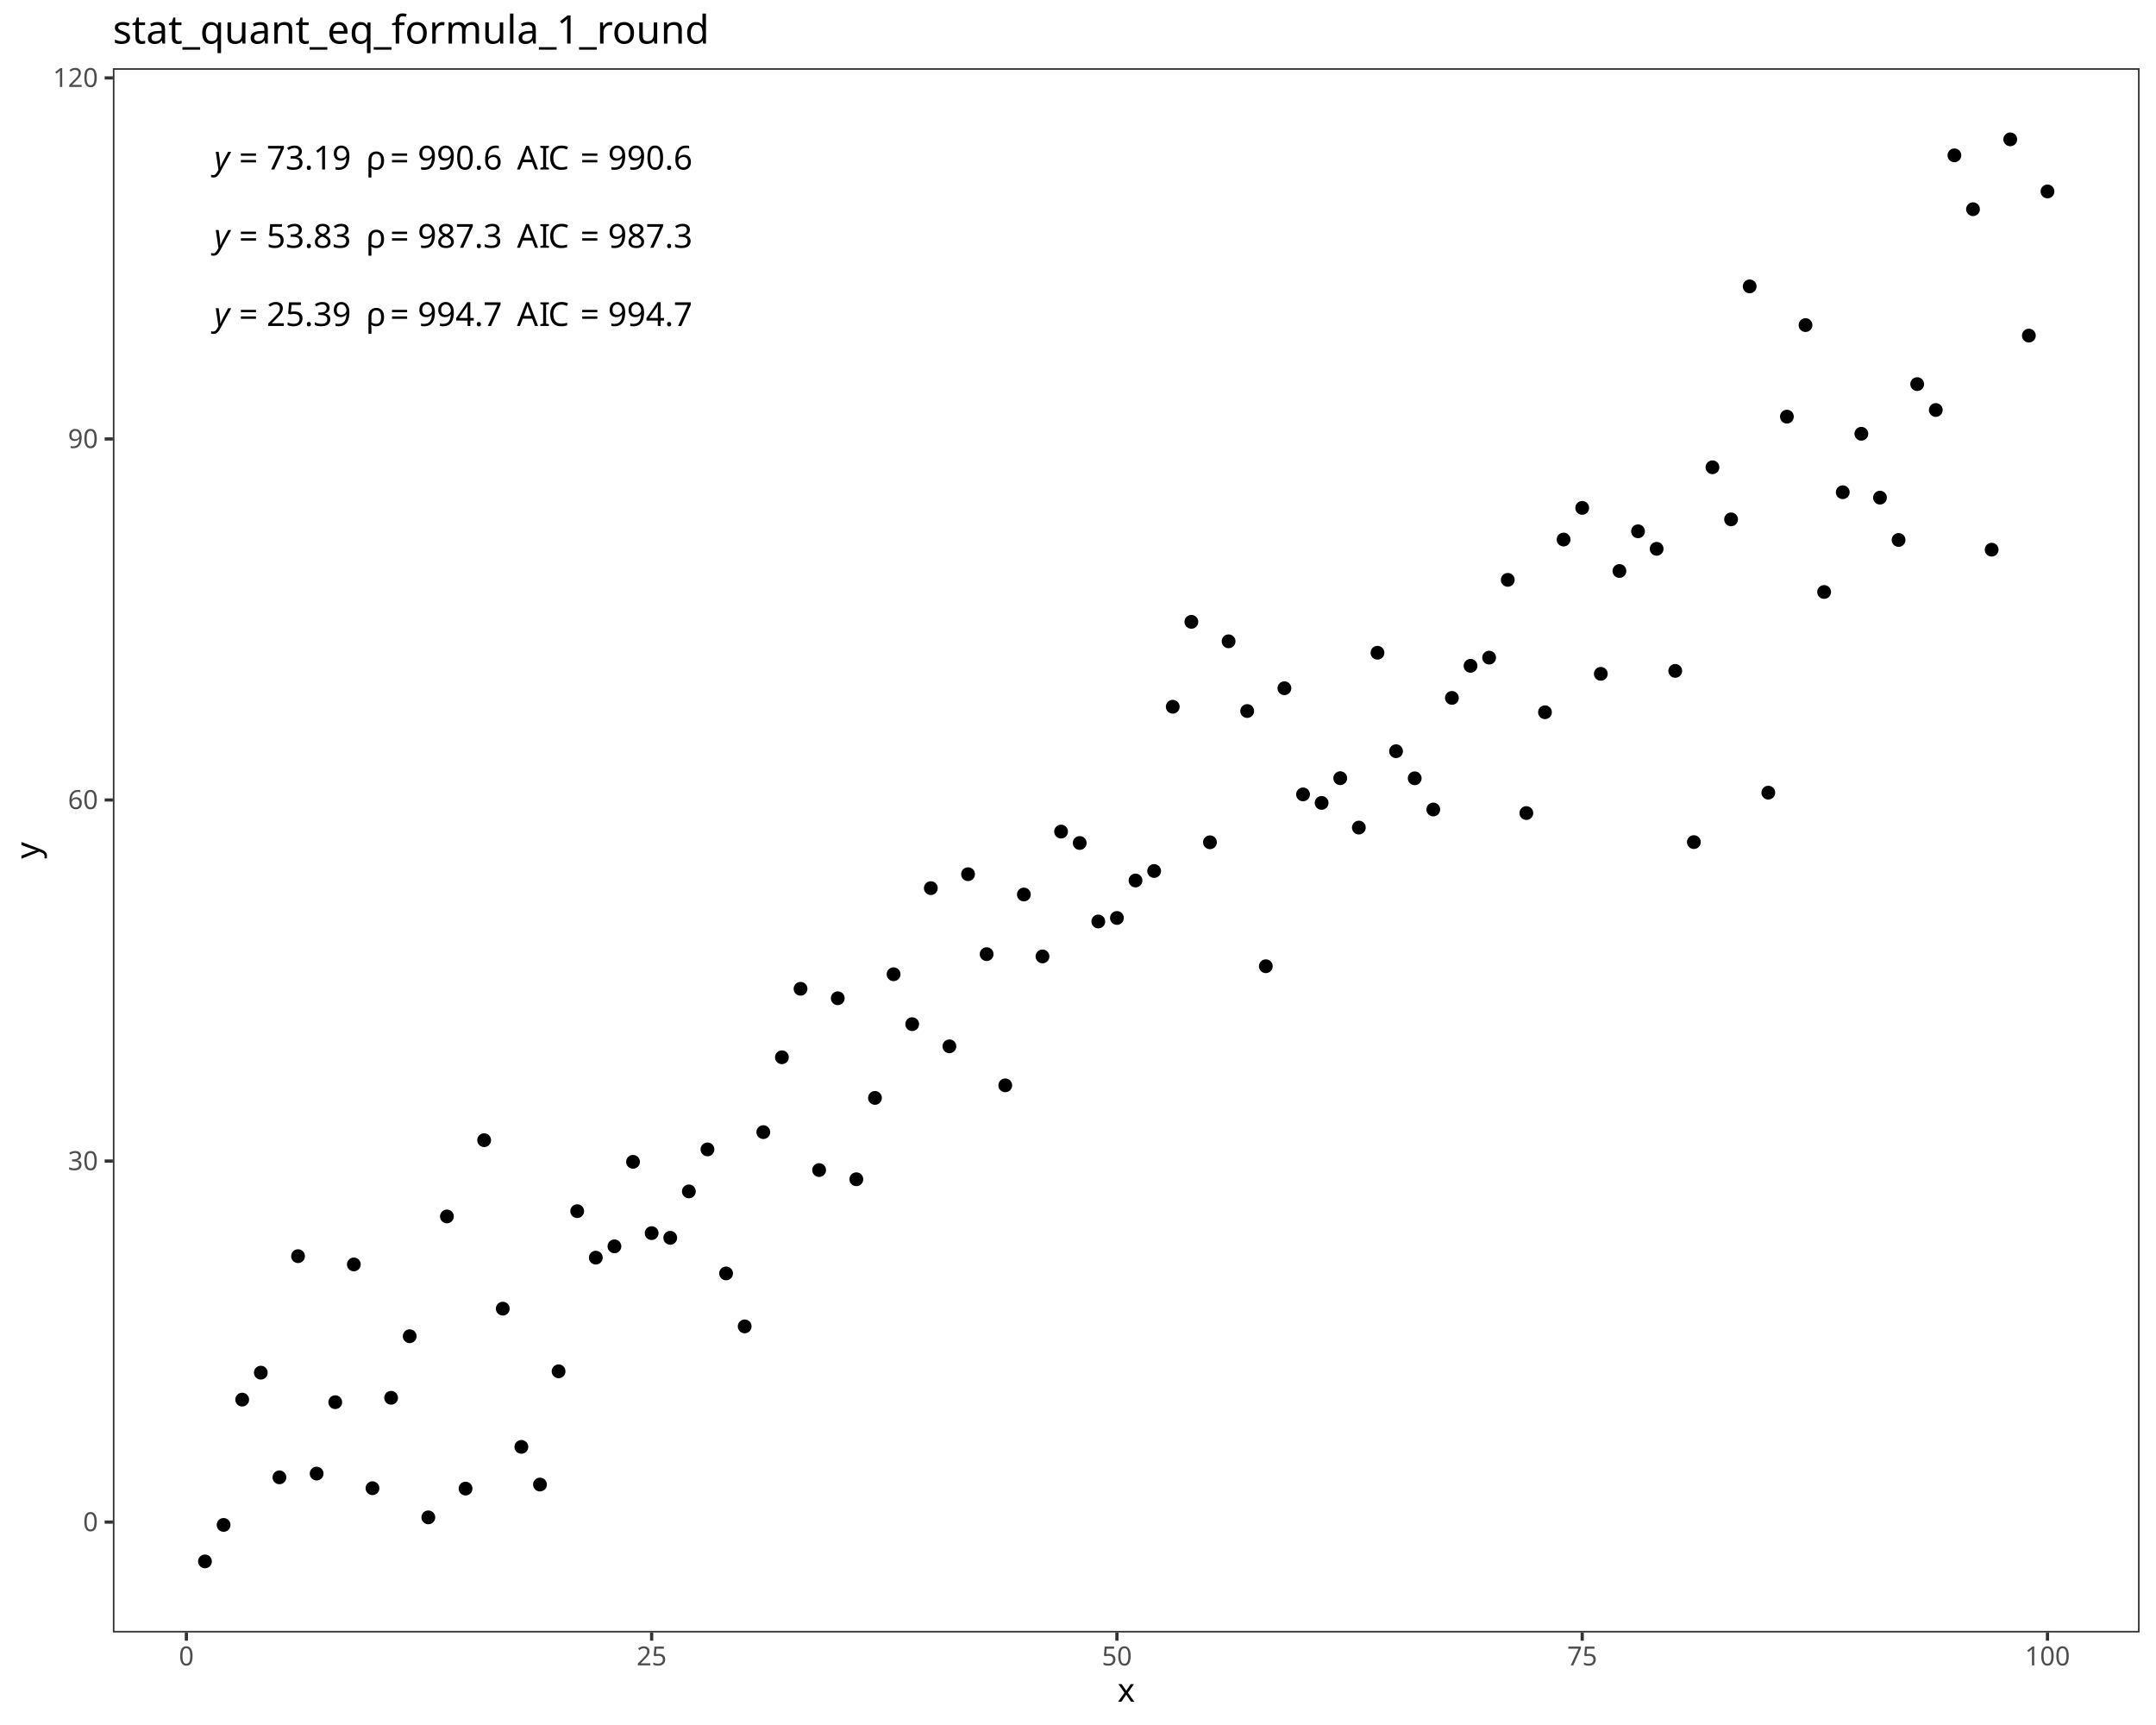
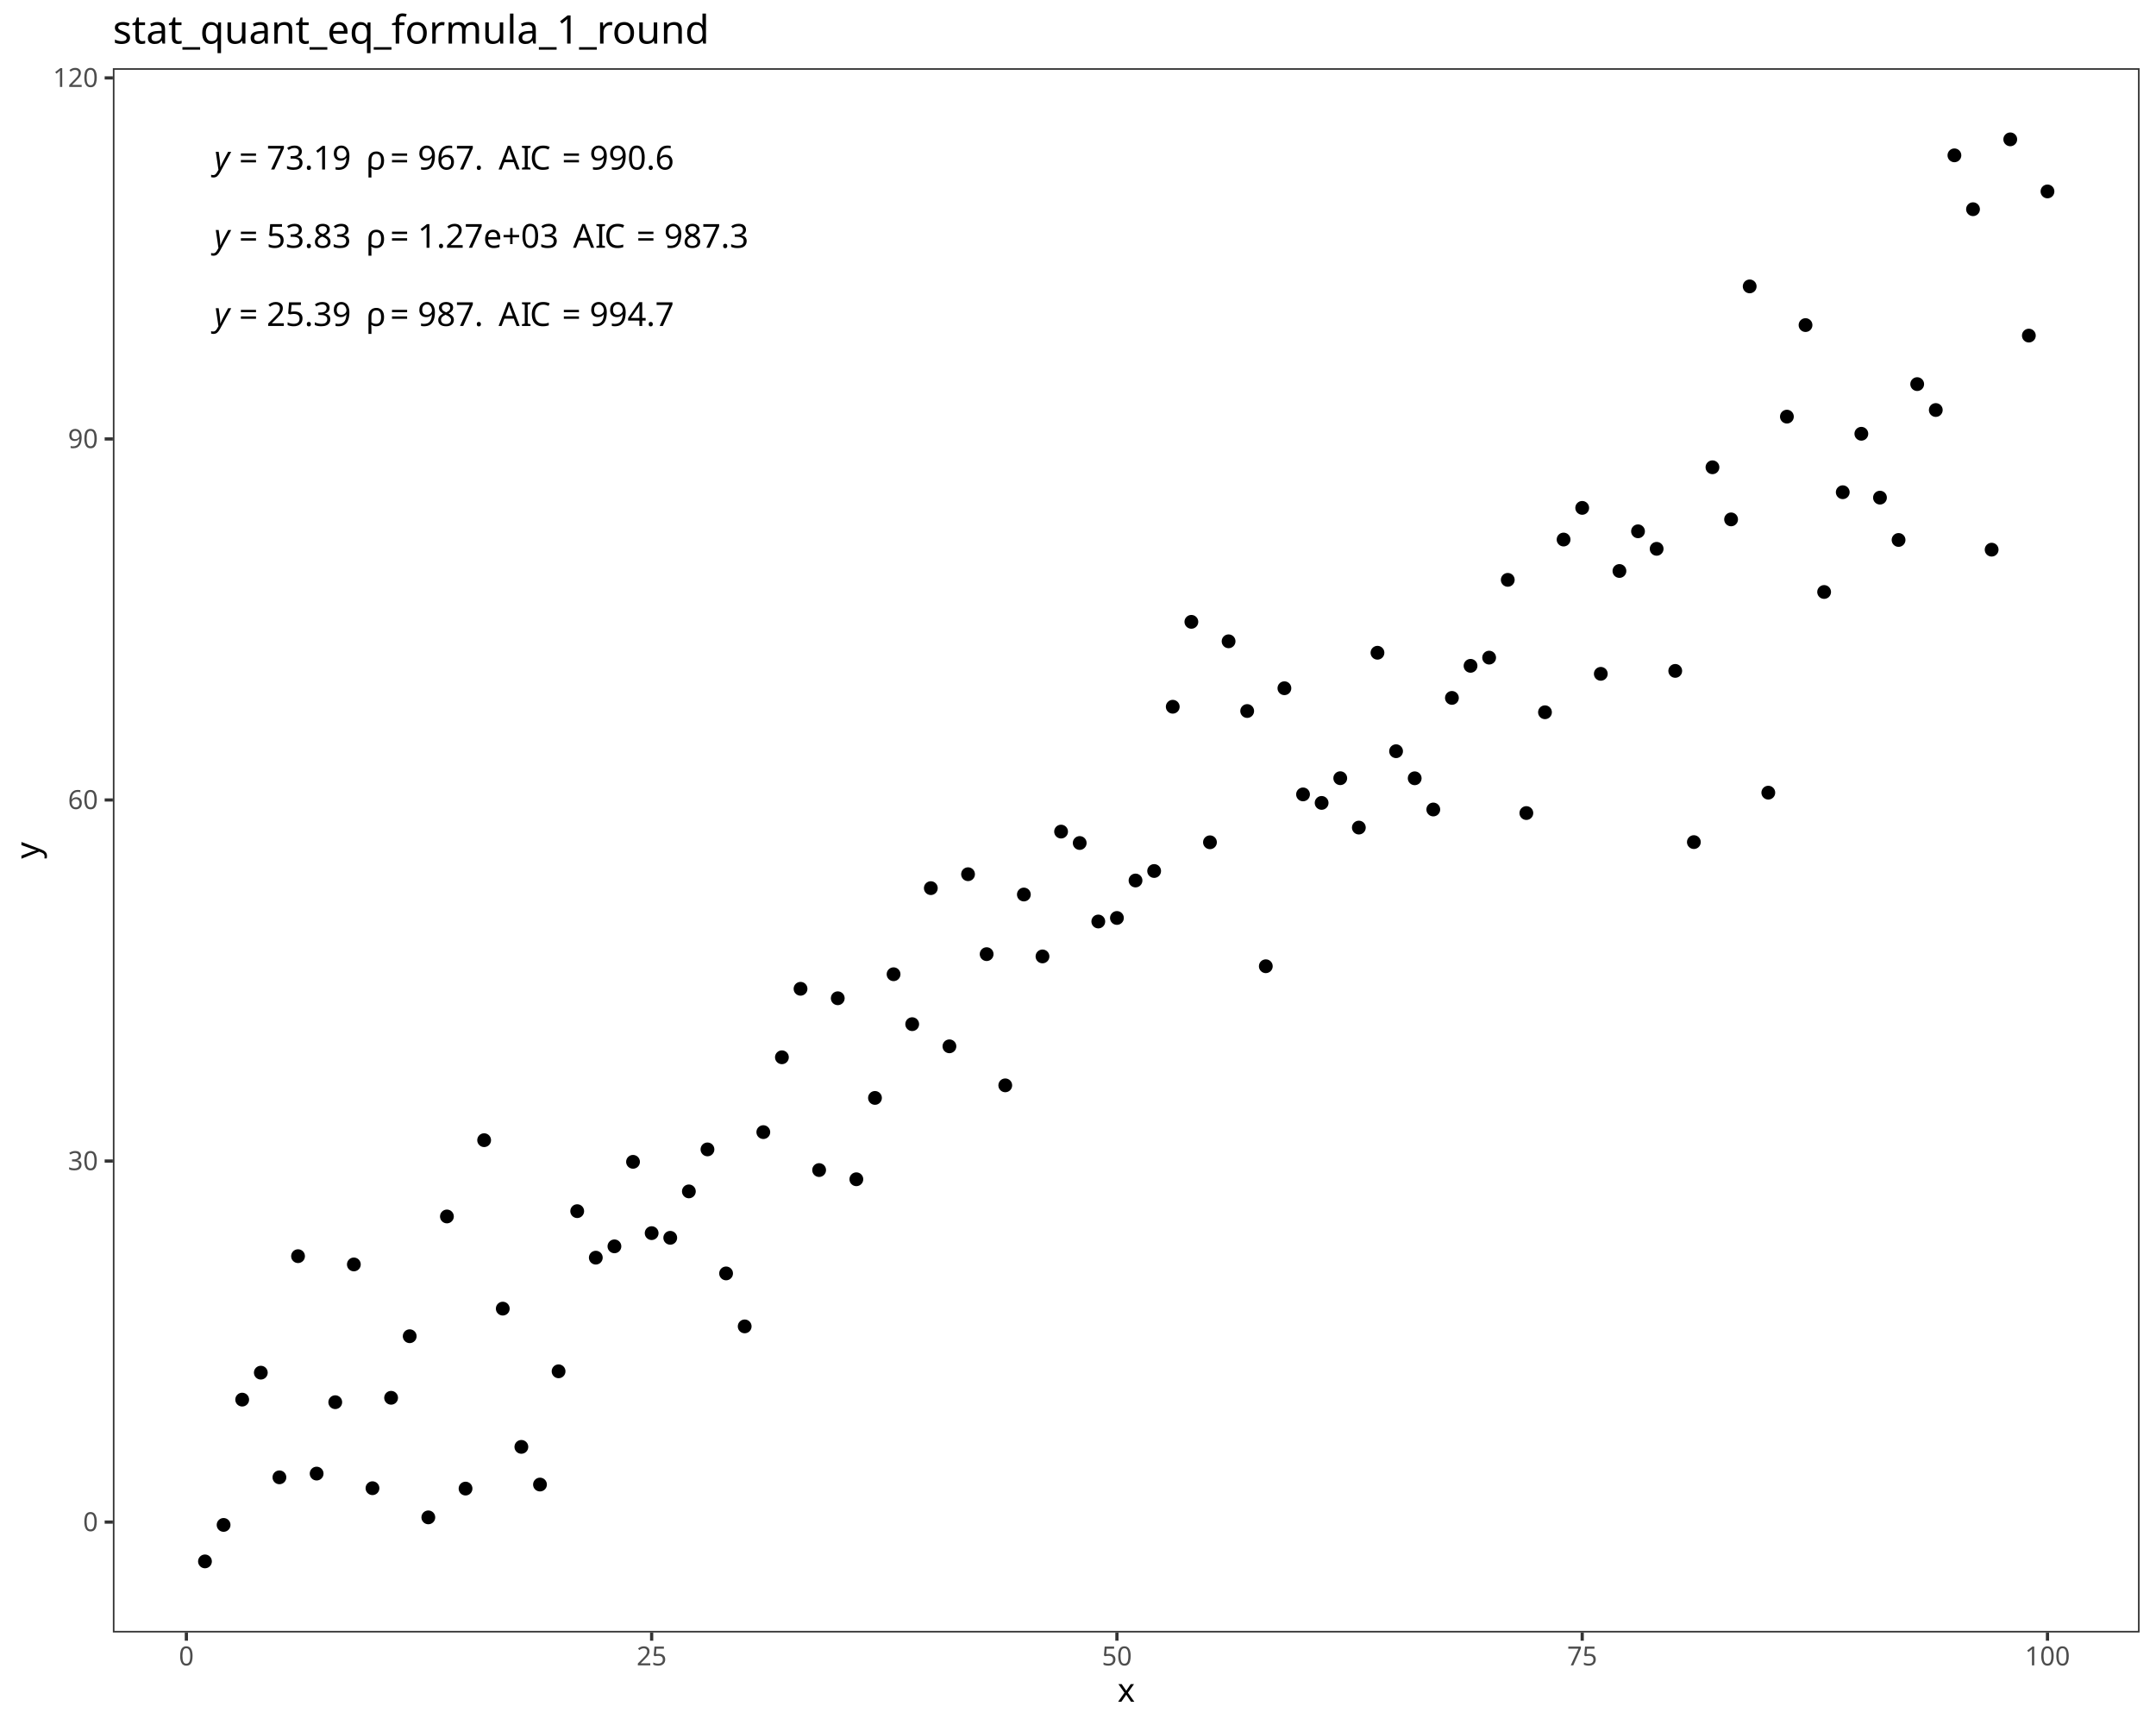
<svg xmlns="http://www.w3.org/2000/svg" class="svglite" data-engine-version="2.0" width="720.00pt" height="576.00pt" viewBox="0 0 720.00 576.00">
  <defs>
    <style type="text/css">
    .svglite line, .svglite polyline, .svglite polygon, .svglite path, .svglite rect, .svglite circle {
      fill: none;
      stroke: #000000;
      stroke-linecap: round;
      stroke-linejoin: round;
      stroke-miterlimit: 10.00;
    }
  </style>
  </defs>
  <rect width="100%" height="100%" style="stroke: none; fill: #FFFFFF;" />
  <defs>
    <clipPath id="cpMC4wMHw3MjAuMDB8MC4wMHw1NzYuMDA=">
      <rect x="0.00" y="0.00" width="720.00" height="576.00" />
    </clipPath>
  </defs>
  <g clip-path="url(#cpMC4wMHw3MjAuMDB8MC4wMHw1NzYuMDA=)">
    <rect x="0.00" y="0.00" width="720.00" height="576.00" style="stroke-width: 1.07; stroke: #FFFFFF; fill: #FFFFFF;" />
  </g>
  <defs>
    <clipPath id="cpMzcuNjl8NzE0LjUyfDIyLjc4fDU0NS4xMQ==">
      <rect x="37.69" y="22.78" width="676.83" height="522.33" />
    </clipPath>
  </defs>
  <g clip-path="url(#cpMzcuNjl8NzE0LjUyfDIyLjc4fDU0NS4xMQ==)">
    <rect x="37.69" y="22.78" width="676.83" height="522.33" style="stroke-width: 1.07; stroke: none; fill: #FFFFFF;" />
    <circle cx="68.45" cy="521.37" r="1.95" style="stroke-width: 0.71; fill: #000000;" />
    <circle cx="74.67" cy="509.19" r="1.95" style="stroke-width: 0.71; fill: #000000;" />
    <circle cx="80.88" cy="467.35" r="1.95" style="stroke-width: 0.71; fill: #000000;" />
    <circle cx="87.10" cy="458.35" r="1.95" style="stroke-width: 0.71; fill: #000000;" />
    <circle cx="93.31" cy="493.30" r="1.95" style="stroke-width: 0.71; fill: #000000;" />
    <circle cx="99.53" cy="419.45" r="1.95" style="stroke-width: 0.71; fill: #000000;" />
    <circle cx="105.74" cy="492.05" r="1.95" style="stroke-width: 0.71; fill: #000000;" />
    <circle cx="111.96" cy="468.21" r="1.95" style="stroke-width: 0.71; fill: #000000;" />
    <circle cx="118.17" cy="422.21" r="1.95" style="stroke-width: 0.71; fill: #000000;" />
    <circle cx="124.39" cy="496.93" r="1.95" style="stroke-width: 0.71; fill: #000000;" />
    <circle cx="130.61" cy="466.74" r="1.95" style="stroke-width: 0.71; fill: #000000;" />
    <circle cx="136.82" cy="446.18" r="1.95" style="stroke-width: 0.71; fill: #000000;" />
    <circle cx="143.04" cy="506.67" r="1.95" style="stroke-width: 0.71; fill: #000000;" />
    <circle cx="149.25" cy="406.19" r="1.95" style="stroke-width: 0.71; fill: #000000;" />
    <circle cx="155.47" cy="497.06" r="1.95" style="stroke-width: 0.71; fill: #000000;" />
    <circle cx="161.68" cy="380.72" r="1.95" style="stroke-width: 0.71; fill: #000000;" />
    <circle cx="167.90" cy="436.97" r="1.95" style="stroke-width: 0.71; fill: #000000;" />
    <circle cx="174.11" cy="483.13" r="1.95" style="stroke-width: 0.71; fill: #000000;" />
    <circle cx="180.33" cy="495.71" r="1.95" style="stroke-width: 0.71; fill: #000000;" />
    <circle cx="186.54" cy="457.90" r="1.95" style="stroke-width: 0.71; fill: #000000;" />
    <circle cx="192.76" cy="404.42" r="1.95" style="stroke-width: 0.71; fill: #000000;" />
    <circle cx="198.97" cy="419.95" r="1.95" style="stroke-width: 0.71; fill: #000000;" />
    <circle cx="205.19" cy="416.17" r="1.95" style="stroke-width: 0.71; fill: #000000;" />
    <circle cx="211.40" cy="387.95" r="1.95" style="stroke-width: 0.71; fill: #000000;" />
    <circle cx="217.62" cy="411.76" r="1.95" style="stroke-width: 0.71; fill: #000000;" />
    <circle cx="223.83" cy="413.32" r="1.95" style="stroke-width: 0.71; fill: #000000;" />
    <circle cx="230.05" cy="397.82" r="1.95" style="stroke-width: 0.71; fill: #000000;" />
    <circle cx="236.26" cy="383.80" r="1.95" style="stroke-width: 0.71; fill: #000000;" />
    <circle cx="242.48" cy="425.21" r="1.95" style="stroke-width: 0.71; fill: #000000;" />
    <circle cx="248.69" cy="442.90" r="1.95" style="stroke-width: 0.71; fill: #000000;" />
    <circle cx="254.91" cy="378.03" r="1.95" style="stroke-width: 0.71; fill: #000000;" />
    <circle cx="261.12" cy="353.04" r="1.95" style="stroke-width: 0.71; fill: #000000;" />
    <circle cx="267.34" cy="330.17" r="1.95" style="stroke-width: 0.71; fill: #000000;" />
    <circle cx="273.55" cy="390.70" r="1.95" style="stroke-width: 0.71; fill: #000000;" />
    <circle cx="279.77" cy="333.33" r="1.95" style="stroke-width: 0.71; fill: #000000;" />
    <circle cx="285.98" cy="393.77" r="1.95" style="stroke-width: 0.71; fill: #000000;" />
    <circle cx="292.20" cy="366.61" r="1.95" style="stroke-width: 0.71; fill: #000000;" />
    <circle cx="298.41" cy="325.31" r="1.95" style="stroke-width: 0.71; fill: #000000;" />
    <circle cx="304.63" cy="341.98" r="1.95" style="stroke-width: 0.71; fill: #000000;" />
    <circle cx="310.85" cy="296.56" r="1.95" style="stroke-width: 0.71; fill: #000000;" />
    <circle cx="317.06" cy="349.38" r="1.95" style="stroke-width: 0.71; fill: #000000;" />
    <circle cx="323.28" cy="291.91" r="1.95" style="stroke-width: 0.71; fill: #000000;" />
    <circle cx="329.49" cy="318.60" r="1.95" style="stroke-width: 0.71; fill: #000000;" />
    <circle cx="335.71" cy="362.41" r="1.95" style="stroke-width: 0.71; fill: #000000;" />
    <circle cx="341.92" cy="298.69" r="1.95" style="stroke-width: 0.71; fill: #000000;" />
    <circle cx="348.14" cy="319.36" r="1.95" style="stroke-width: 0.71; fill: #000000;" />
    <circle cx="354.35" cy="277.68" r="1.95" style="stroke-width: 0.71; fill: #000000;" />
    <circle cx="360.57" cy="281.49" r="1.95" style="stroke-width: 0.71; fill: #000000;" />
    <circle cx="366.78" cy="307.70" r="1.95" style="stroke-width: 0.71; fill: #000000;" />
    <circle cx="373.00" cy="306.52" r="1.95" style="stroke-width: 0.71; fill: #000000;" />
    <circle cx="379.21" cy="294.01" r="1.95" style="stroke-width: 0.71; fill: #000000;" />
    <circle cx="385.43" cy="290.84" r="1.95" style="stroke-width: 0.71; fill: #000000;" />
    <circle cx="391.64" cy="235.99" r="1.95" style="stroke-width: 0.71; fill: #000000;" />
    <circle cx="397.86" cy="207.64" r="1.95" style="stroke-width: 0.71; fill: #000000;" />
    <circle cx="404.07" cy="281.25" r="1.95" style="stroke-width: 0.71; fill: #000000;" />
    <circle cx="410.29" cy="214.14" r="1.95" style="stroke-width: 0.71; fill: #000000;" />
    <circle cx="416.50" cy="237.42" r="1.95" style="stroke-width: 0.71; fill: #000000;" />
    <circle cx="422.72" cy="322.64" r="1.95" style="stroke-width: 0.71; fill: #000000;" />
    <circle cx="428.93" cy="229.81" r="1.95" style="stroke-width: 0.71; fill: #000000;" />
    <circle cx="435.15" cy="265.26" r="1.95" style="stroke-width: 0.71; fill: #000000;" />
    <circle cx="441.36" cy="268.10" r="1.95" style="stroke-width: 0.71; fill: #000000;" />
    <circle cx="447.58" cy="259.85" r="1.95" style="stroke-width: 0.71; fill: #000000;" />
    <circle cx="453.79" cy="276.34" r="1.95" style="stroke-width: 0.71; fill: #000000;" />
    <circle cx="460.01" cy="217.96" r="1.95" style="stroke-width: 0.71; fill: #000000;" />
    <circle cx="466.22" cy="250.84" r="1.95" style="stroke-width: 0.71; fill: #000000;" />
    <circle cx="472.44" cy="259.88" r="1.95" style="stroke-width: 0.71; fill: #000000;" />
    <circle cx="478.65" cy="270.30" r="1.95" style="stroke-width: 0.71; fill: #000000;" />
    <circle cx="484.87" cy="233.04" r="1.95" style="stroke-width: 0.71; fill: #000000;" />
    <circle cx="491.09" cy="222.33" r="1.95" style="stroke-width: 0.71; fill: #000000;" />
    <circle cx="497.30" cy="219.59" r="1.95" style="stroke-width: 0.71; fill: #000000;" />
    <circle cx="503.52" cy="193.62" r="1.95" style="stroke-width: 0.71; fill: #000000;" />
    <circle cx="509.73" cy="271.49" r="1.95" style="stroke-width: 0.71; fill: #000000;" />
    <circle cx="515.95" cy="237.83" r="1.95" style="stroke-width: 0.71; fill: #000000;" />
    <circle cx="522.16" cy="180.16" r="1.95" style="stroke-width: 0.71; fill: #000000;" />
    <circle cx="528.38" cy="169.59" r="1.95" style="stroke-width: 0.71; fill: #000000;" />
    <circle cx="534.59" cy="225.00" r="1.95" style="stroke-width: 0.71; fill: #000000;" />
    <circle cx="540.81" cy="190.66" r="1.95" style="stroke-width: 0.71; fill: #000000;" />
    <circle cx="547.02" cy="177.41" r="1.95" style="stroke-width: 0.71; fill: #000000;" />
    <circle cx="553.24" cy="183.26" r="1.95" style="stroke-width: 0.71; fill: #000000;" />
    <circle cx="559.45" cy="224.02" r="1.95" style="stroke-width: 0.71; fill: #000000;" />
    <circle cx="565.67" cy="281.19" r="1.95" style="stroke-width: 0.71; fill: #000000;" />
    <circle cx="571.88" cy="156.03" r="1.95" style="stroke-width: 0.71; fill: #000000;" />
    <circle cx="578.10" cy="173.43" r="1.95" style="stroke-width: 0.71; fill: #000000;" />
    <circle cx="584.31" cy="95.63" r="1.95" style="stroke-width: 0.71; fill: #000000;" />
    <circle cx="590.53" cy="264.68" r="1.95" style="stroke-width: 0.71; fill: #000000;" />
    <circle cx="596.74" cy="139.12" r="1.95" style="stroke-width: 0.71; fill: #000000;" />
    <circle cx="602.96" cy="108.55" r="1.95" style="stroke-width: 0.71; fill: #000000;" />
    <circle cx="609.17" cy="197.67" r="1.95" style="stroke-width: 0.71; fill: #000000;" />
    <circle cx="615.39" cy="164.36" r="1.95" style="stroke-width: 0.71; fill: #000000;" />
    <circle cx="621.60" cy="144.84" r="1.95" style="stroke-width: 0.71; fill: #000000;" />
    <circle cx="627.82" cy="166.17" r="1.95" style="stroke-width: 0.71; fill: #000000;" />
    <circle cx="634.03" cy="180.30" r="1.95" style="stroke-width: 0.71; fill: #000000;" />
    <circle cx="640.25" cy="128.26" r="1.95" style="stroke-width: 0.71; fill: #000000;" />
    <circle cx="646.46" cy="136.91" r="1.95" style="stroke-width: 0.71; fill: #000000;" />
    <circle cx="652.68" cy="51.87" r="1.95" style="stroke-width: 0.71; fill: #000000;" />
    <circle cx="658.89" cy="69.86" r="1.95" style="stroke-width: 0.71; fill: #000000;" />
    <circle cx="665.11" cy="183.54" r="1.95" style="stroke-width: 0.71; fill: #000000;" />
    <circle cx="671.33" cy="46.53" r="1.95" style="stroke-width: 0.71; fill: #000000;" />
    <circle cx="677.54" cy="112.06" r="1.95" style="stroke-width: 0.71; fill: #000000;" />
    <circle cx="683.76" cy="63.92" r="1.95" style="stroke-width: 0.71; fill: #000000;" />
    <text x="71.53" y="108.84" style="font-size: 11.04px; font-style: italic; font-family: sans;" textLength="5.52px" lengthAdjust="spacingAndGlyphs">y</text>
    <text x="77.05" y="108.84" style="font-size: 11.04px; font-family: sans;" textLength="2.76px" lengthAdjust="spacingAndGlyphs"> </text>
    <text x="79.82" y="108.84" style="font-size: 11.04px; font-family: sans;" textLength="6.45px" lengthAdjust="spacingAndGlyphs">=</text>
    <text x="86.27" y="108.84" style="font-size: 11.04px; font-family: sans;" textLength="2.76px" lengthAdjust="spacingAndGlyphs"> </text>
    <text x="89.03" y="108.84" style="font-size: 11.04px; font-family: sans;" textLength="27.63px" lengthAdjust="spacingAndGlyphs">25.39</text>
    <text x="116.66" y="108.84" style="font-size: 11.04px; font-family: sans;" textLength="2.76px" lengthAdjust="spacingAndGlyphs"> </text>
    <text x="119.42" y="108.84" style="font-size: 11.04px; font-family: sans;" textLength="2.76px" lengthAdjust="spacingAndGlyphs"> </text>
    <text x="122.18" y="108.84" style="font-size: 11.04px; font-family: sans;" textLength="5.33px" lengthAdjust="spacingAndGlyphs">ρ</text>
    <text x="127.51" y="108.84" style="font-size: 11.04px; font-family: sans;" textLength="2.76px" lengthAdjust="spacingAndGlyphs"> </text>
    <text x="130.28" y="108.84" style="font-size: 11.04px; font-family: sans;" textLength="6.45px" lengthAdjust="spacingAndGlyphs">=</text>
    <text x="136.73" y="108.84" style="font-size: 11.04px; font-family: sans;" textLength="2.76px" lengthAdjust="spacingAndGlyphs"> </text>
-     <text x="139.49" y="108.84" style="font-size: 11.04px; font-family: sans;" textLength="27.63px" lengthAdjust="spacingAndGlyphs">994.7</text>
-     <text x="167.12" y="108.84" style="font-size: 11.04px; font-family: sans;" textLength="2.76px" lengthAdjust="spacingAndGlyphs"> </text>
-     <text x="169.88" y="108.84" style="font-size: 11.04px; font-family: sans;" textLength="2.76px" lengthAdjust="spacingAndGlyphs"> </text>
-     <text x="172.64" y="108.84" style="font-size: 11.04px; font-family: sans;" textLength="7.37px" lengthAdjust="spacingAndGlyphs">A</text>
-     <text x="180.01" y="108.84" style="font-size: 11.04px; font-family: sans;" textLength="3.07px" lengthAdjust="spacingAndGlyphs">I</text>
-     <text x="183.07" y="108.84" style="font-size: 11.04px; font-family: sans;" textLength="7.98px" lengthAdjust="spacingAndGlyphs">C</text>
-     <text x="191.05" y="108.84" style="font-size: 11.04px; font-family: sans;" textLength="2.76px" lengthAdjust="spacingAndGlyphs"> </text>
-     <text x="193.81" y="108.84" style="font-size: 11.04px; font-family: sans;" textLength="6.45px" lengthAdjust="spacingAndGlyphs">=</text>
-     <text x="200.26" y="108.84" style="font-size: 11.04px; font-family: sans;" textLength="2.76px" lengthAdjust="spacingAndGlyphs"> </text>
-     <text x="203.03" y="108.84" style="font-size: 11.04px; font-family: sans;" textLength="27.63px" lengthAdjust="spacingAndGlyphs">994.7</text>
+     <text x="139.49" y="108.84" style="font-size: 11.04px; font-family: sans;" textLength="21.49px" lengthAdjust="spacingAndGlyphs">987.</text>
+     <text x="160.98" y="108.84" style="font-size: 11.04px; font-family: sans;" textLength="2.76px" lengthAdjust="spacingAndGlyphs"> </text>
+     <text x="163.74" y="108.84" style="font-size: 11.04px; font-family: sans;" textLength="2.76px" lengthAdjust="spacingAndGlyphs"> </text>
+     <text x="166.50" y="108.84" style="font-size: 11.04px; font-family: sans;" textLength="7.37px" lengthAdjust="spacingAndGlyphs">A</text>
+     <text x="173.87" y="108.84" style="font-size: 11.04px; font-family: sans;" textLength="3.07px" lengthAdjust="spacingAndGlyphs">I</text>
+     <text x="176.93" y="108.84" style="font-size: 11.04px; font-family: sans;" textLength="7.98px" lengthAdjust="spacingAndGlyphs">C</text>
+     <text x="184.91" y="108.84" style="font-size: 11.04px; font-family: sans;" textLength="2.76px" lengthAdjust="spacingAndGlyphs"> </text>
+     <text x="187.67" y="108.84" style="font-size: 11.04px; font-family: sans;" textLength="6.45px" lengthAdjust="spacingAndGlyphs">=</text>
+     <text x="194.12" y="108.84" style="font-size: 11.04px; font-family: sans;" textLength="2.76px" lengthAdjust="spacingAndGlyphs"> </text>
+     <text x="196.89" y="108.84" style="font-size: 11.04px; font-family: sans;" textLength="27.63px" lengthAdjust="spacingAndGlyphs">994.7</text>
    <text x="71.53" y="82.73" style="font-size: 11.04px; font-style: italic; font-family: sans;" textLength="5.52px" lengthAdjust="spacingAndGlyphs">y</text>
    <text x="77.05" y="82.73" style="font-size: 11.04px; font-family: sans;" textLength="2.76px" lengthAdjust="spacingAndGlyphs"> </text>
    <text x="79.82" y="82.73" style="font-size: 11.04px; font-family: sans;" textLength="6.45px" lengthAdjust="spacingAndGlyphs">=</text>
    <text x="86.27" y="82.73" style="font-size: 11.04px; font-family: sans;" textLength="2.76px" lengthAdjust="spacingAndGlyphs"> </text>
    <text x="89.03" y="82.73" style="font-size: 11.04px; font-family: sans;" textLength="27.63px" lengthAdjust="spacingAndGlyphs">53.83</text>
    <text x="116.66" y="82.73" style="font-size: 11.04px; font-family: sans;" textLength="2.76px" lengthAdjust="spacingAndGlyphs"> </text>
    <text x="119.42" y="82.73" style="font-size: 11.04px; font-family: sans;" textLength="2.76px" lengthAdjust="spacingAndGlyphs"> </text>
    <text x="122.18" y="82.73" style="font-size: 11.04px; font-family: sans;" textLength="5.33px" lengthAdjust="spacingAndGlyphs">ρ</text>
    <text x="127.51" y="82.73" style="font-size: 11.04px; font-family: sans;" textLength="2.76px" lengthAdjust="spacingAndGlyphs"> </text>
    <text x="130.28" y="82.73" style="font-size: 11.04px; font-family: sans;" textLength="6.45px" lengthAdjust="spacingAndGlyphs">=</text>
    <text x="136.73" y="82.73" style="font-size: 11.04px; font-family: sans;" textLength="2.76px" lengthAdjust="spacingAndGlyphs"> </text>
-     <text x="139.49" y="82.73" style="font-size: 11.04px; font-family: sans;" textLength="27.63px" lengthAdjust="spacingAndGlyphs">987.3</text>
-     <text x="167.12" y="82.73" style="font-size: 11.04px; font-family: sans;" textLength="2.76px" lengthAdjust="spacingAndGlyphs"> </text>
-     <text x="169.88" y="82.73" style="font-size: 11.04px; font-family: sans;" textLength="2.76px" lengthAdjust="spacingAndGlyphs"> </text>
-     <text x="172.64" y="82.73" style="font-size: 11.04px; font-family: sans;" textLength="7.37px" lengthAdjust="spacingAndGlyphs">A</text>
-     <text x="180.01" y="82.73" style="font-size: 11.04px; font-family: sans;" textLength="3.07px" lengthAdjust="spacingAndGlyphs">I</text>
-     <text x="183.07" y="82.73" style="font-size: 11.04px; font-family: sans;" textLength="7.98px" lengthAdjust="spacingAndGlyphs">C</text>
-     <text x="191.05" y="82.73" style="font-size: 11.04px; font-family: sans;" textLength="2.76px" lengthAdjust="spacingAndGlyphs"> </text>
-     <text x="193.81" y="82.73" style="font-size: 11.04px; font-family: sans;" textLength="6.45px" lengthAdjust="spacingAndGlyphs">=</text>
-     <text x="200.26" y="82.73" style="font-size: 11.04px; font-family: sans;" textLength="2.76px" lengthAdjust="spacingAndGlyphs"> </text>
-     <text x="203.03" y="82.73" style="font-size: 11.04px; font-family: sans;" textLength="27.63px" lengthAdjust="spacingAndGlyphs">987.3</text>
+     <text x="139.49" y="82.73" style="font-size: 11.04px; font-family: sans;" textLength="46.36px" lengthAdjust="spacingAndGlyphs">1.27e+03</text>
+     <text x="185.85" y="82.73" style="font-size: 11.04px; font-family: sans;" textLength="2.76px" lengthAdjust="spacingAndGlyphs"> </text>
+     <text x="188.61" y="82.73" style="font-size: 11.04px; font-family: sans;" textLength="2.76px" lengthAdjust="spacingAndGlyphs"> </text>
+     <text x="191.37" y="82.73" style="font-size: 11.04px; font-family: sans;" textLength="7.37px" lengthAdjust="spacingAndGlyphs">A</text>
+     <text x="198.74" y="82.73" style="font-size: 11.04px; font-family: sans;" textLength="3.07px" lengthAdjust="spacingAndGlyphs">I</text>
+     <text x="201.81" y="82.73" style="font-size: 11.04px; font-family: sans;" textLength="7.98px" lengthAdjust="spacingAndGlyphs">C</text>
+     <text x="209.78" y="82.73" style="font-size: 11.04px; font-family: sans;" textLength="2.76px" lengthAdjust="spacingAndGlyphs"> </text>
+     <text x="212.54" y="82.73" style="font-size: 11.04px; font-family: sans;" textLength="6.45px" lengthAdjust="spacingAndGlyphs">=</text>
+     <text x="219.00" y="82.73" style="font-size: 11.04px; font-family: sans;" textLength="2.76px" lengthAdjust="spacingAndGlyphs"> </text>
+     <text x="221.76" y="82.73" style="font-size: 11.04px; font-family: sans;" textLength="27.63px" lengthAdjust="spacingAndGlyphs">987.3</text>
    <text x="71.53" y="56.61" style="font-size: 11.04px; font-style: italic; font-family: sans;" textLength="5.52px" lengthAdjust="spacingAndGlyphs">y</text>
    <text x="77.05" y="56.61" style="font-size: 11.04px; font-family: sans;" textLength="2.76px" lengthAdjust="spacingAndGlyphs"> </text>
    <text x="79.82" y="56.61" style="font-size: 11.04px; font-family: sans;" textLength="6.45px" lengthAdjust="spacingAndGlyphs">=</text>
    <text x="86.27" y="56.61" style="font-size: 11.04px; font-family: sans;" textLength="2.76px" lengthAdjust="spacingAndGlyphs"> </text>
    <text x="89.03" y="56.61" style="font-size: 11.04px; font-family: sans;" textLength="27.63px" lengthAdjust="spacingAndGlyphs">73.19</text>
    <text x="116.66" y="56.61" style="font-size: 11.04px; font-family: sans;" textLength="2.76px" lengthAdjust="spacingAndGlyphs"> </text>
    <text x="119.42" y="56.61" style="font-size: 11.04px; font-family: sans;" textLength="2.76px" lengthAdjust="spacingAndGlyphs"> </text>
    <text x="122.18" y="56.61" style="font-size: 11.04px; font-family: sans;" textLength="5.33px" lengthAdjust="spacingAndGlyphs">ρ</text>
    <text x="127.51" y="56.61" style="font-size: 11.04px; font-family: sans;" textLength="2.76px" lengthAdjust="spacingAndGlyphs"> </text>
    <text x="130.28" y="56.61" style="font-size: 11.04px; font-family: sans;" textLength="6.45px" lengthAdjust="spacingAndGlyphs">=</text>
    <text x="136.73" y="56.61" style="font-size: 11.04px; font-family: sans;" textLength="2.76px" lengthAdjust="spacingAndGlyphs"> </text>
-     <text x="139.49" y="56.61" style="font-size: 11.04px; font-family: sans;" textLength="27.63px" lengthAdjust="spacingAndGlyphs">990.6</text>
-     <text x="167.12" y="56.61" style="font-size: 11.04px; font-family: sans;" textLength="2.76px" lengthAdjust="spacingAndGlyphs"> </text>
-     <text x="169.88" y="56.61" style="font-size: 11.04px; font-family: sans;" textLength="2.76px" lengthAdjust="spacingAndGlyphs"> </text>
-     <text x="172.64" y="56.61" style="font-size: 11.04px; font-family: sans;" textLength="7.37px" lengthAdjust="spacingAndGlyphs">A</text>
-     <text x="180.01" y="56.61" style="font-size: 11.04px; font-family: sans;" textLength="3.07px" lengthAdjust="spacingAndGlyphs">I</text>
-     <text x="183.07" y="56.61" style="font-size: 11.04px; font-family: sans;" textLength="7.98px" lengthAdjust="spacingAndGlyphs">C</text>
-     <text x="191.05" y="56.61" style="font-size: 11.04px; font-family: sans;" textLength="2.76px" lengthAdjust="spacingAndGlyphs"> </text>
-     <text x="193.81" y="56.61" style="font-size: 11.04px; font-family: sans;" textLength="6.45px" lengthAdjust="spacingAndGlyphs">=</text>
-     <text x="200.26" y="56.61" style="font-size: 11.04px; font-family: sans;" textLength="2.76px" lengthAdjust="spacingAndGlyphs"> </text>
-     <text x="203.03" y="56.61" style="font-size: 11.04px; font-family: sans;" textLength="27.63px" lengthAdjust="spacingAndGlyphs">990.6</text>
+     <text x="139.49" y="56.61" style="font-size: 11.04px; font-family: sans;" textLength="21.49px" lengthAdjust="spacingAndGlyphs">967.</text>
+     <text x="160.98" y="56.61" style="font-size: 11.04px; font-family: sans;" textLength="2.76px" lengthAdjust="spacingAndGlyphs"> </text>
+     <text x="163.74" y="56.61" style="font-size: 11.04px; font-family: sans;" textLength="2.76px" lengthAdjust="spacingAndGlyphs"> </text>
+     <text x="166.50" y="56.61" style="font-size: 11.04px; font-family: sans;" textLength="7.37px" lengthAdjust="spacingAndGlyphs">A</text>
+     <text x="173.87" y="56.61" style="font-size: 11.04px; font-family: sans;" textLength="3.07px" lengthAdjust="spacingAndGlyphs">I</text>
+     <text x="176.93" y="56.61" style="font-size: 11.04px; font-family: sans;" textLength="7.98px" lengthAdjust="spacingAndGlyphs">C</text>
+     <text x="184.91" y="56.61" style="font-size: 11.04px; font-family: sans;" textLength="2.76px" lengthAdjust="spacingAndGlyphs"> </text>
+     <text x="187.67" y="56.61" style="font-size: 11.04px; font-family: sans;" textLength="6.45px" lengthAdjust="spacingAndGlyphs">=</text>
+     <text x="194.12" y="56.61" style="font-size: 11.04px; font-family: sans;" textLength="2.76px" lengthAdjust="spacingAndGlyphs"> </text>
+     <text x="196.89" y="56.61" style="font-size: 11.04px; font-family: sans;" textLength="27.63px" lengthAdjust="spacingAndGlyphs">990.6</text>
    <rect x="37.69" y="22.78" width="676.83" height="522.33" style="stroke-width: 1.07; stroke: #333333;" />
  </g>
  <g clip-path="url(#cpMC4wMHw3MjAuMDB8MC4wMHw1NzYuMDA=)">
    <text x="32.76" y="511.27" text-anchor="end" style="font-size: 8.80px; fill: #4D4D4D; font-family: sans;" textLength="4.89px" lengthAdjust="spacingAndGlyphs">0</text>
    <text x="32.76" y="390.71" text-anchor="end" style="font-size: 8.80px; fill: #4D4D4D; font-family: sans;" textLength="9.79px" lengthAdjust="spacingAndGlyphs">30</text>
    <text x="32.76" y="270.15" text-anchor="end" style="font-size: 8.80px; fill: #4D4D4D; font-family: sans;" textLength="9.79px" lengthAdjust="spacingAndGlyphs">60</text>
    <text x="32.76" y="149.59" text-anchor="end" style="font-size: 8.80px; fill: #4D4D4D; font-family: sans;" textLength="9.79px" lengthAdjust="spacingAndGlyphs">90</text>
    <text x="32.76" y="29.04" text-anchor="end" style="font-size: 8.80px; fill: #4D4D4D; font-family: sans;" textLength="14.68px" lengthAdjust="spacingAndGlyphs">120</text>
    <polyline points="34.95,508.24 37.69,508.24 " style="stroke-width: 1.07; stroke: #333333; stroke-linecap: butt;" />
    <polyline points="34.95,387.68 37.69,387.68 " style="stroke-width: 1.07; stroke: #333333; stroke-linecap: butt;" />
    <polyline points="34.95,267.12 37.69,267.12 " style="stroke-width: 1.07; stroke: #333333; stroke-linecap: butt;" />
    <polyline points="34.95,146.57 37.69,146.57 " style="stroke-width: 1.07; stroke: #333333; stroke-linecap: butt;" />
    <polyline points="34.95,26.01 37.69,26.01 " style="stroke-width: 1.07; stroke: #333333; stroke-linecap: butt;" />
    <polyline points="62.24,547.85 62.24,545.11 " style="stroke-width: 1.07; stroke: #333333; stroke-linecap: butt;" />
    <polyline points="217.62,547.85 217.62,545.11 " style="stroke-width: 1.07; stroke: #333333; stroke-linecap: butt;" />
    <polyline points="373.00,547.85 373.00,545.11 " style="stroke-width: 1.07; stroke: #333333; stroke-linecap: butt;" />
    <polyline points="528.38,547.85 528.38,545.11 " style="stroke-width: 1.07; stroke: #333333; stroke-linecap: butt;" />
    <polyline points="683.76,547.85 683.76,545.11 " style="stroke-width: 1.07; stroke: #333333; stroke-linecap: butt;" />
    <text x="62.24" y="556.10" text-anchor="middle" style="font-size: 8.80px; fill: #4D4D4D; font-family: sans;" textLength="4.89px" lengthAdjust="spacingAndGlyphs">0</text>
    <text x="217.62" y="556.10" text-anchor="middle" style="font-size: 8.80px; fill: #4D4D4D; font-family: sans;" textLength="9.79px" lengthAdjust="spacingAndGlyphs">25</text>
    <text x="373.00" y="556.10" text-anchor="middle" style="font-size: 8.80px; fill: #4D4D4D; font-family: sans;" textLength="9.79px" lengthAdjust="spacingAndGlyphs">50</text>
    <text x="528.38" y="556.10" text-anchor="middle" style="font-size: 8.80px; fill: #4D4D4D; font-family: sans;" textLength="9.79px" lengthAdjust="spacingAndGlyphs">75</text>
    <text x="683.76" y="556.10" text-anchor="middle" style="font-size: 8.80px; fill: #4D4D4D; font-family: sans;" textLength="14.68px" lengthAdjust="spacingAndGlyphs">100</text>
    <text x="376.10" y="568.24" text-anchor="middle" style="font-size: 11.00px; font-family: sans;" textLength="5.50px" lengthAdjust="spacingAndGlyphs">x</text>
    <text transform="translate(13.05,283.95) rotate(-90)" text-anchor="middle" style="font-size: 11.00px; font-family: sans;" textLength="5.50px" lengthAdjust="spacingAndGlyphs">y</text>
    <text x="37.69" y="14.56" style="font-size: 13.20px; font-family: sans;" textLength="190.83px" lengthAdjust="spacingAndGlyphs">stat_quant_eq_formula_1_round</text>
  </g>
</svg>
